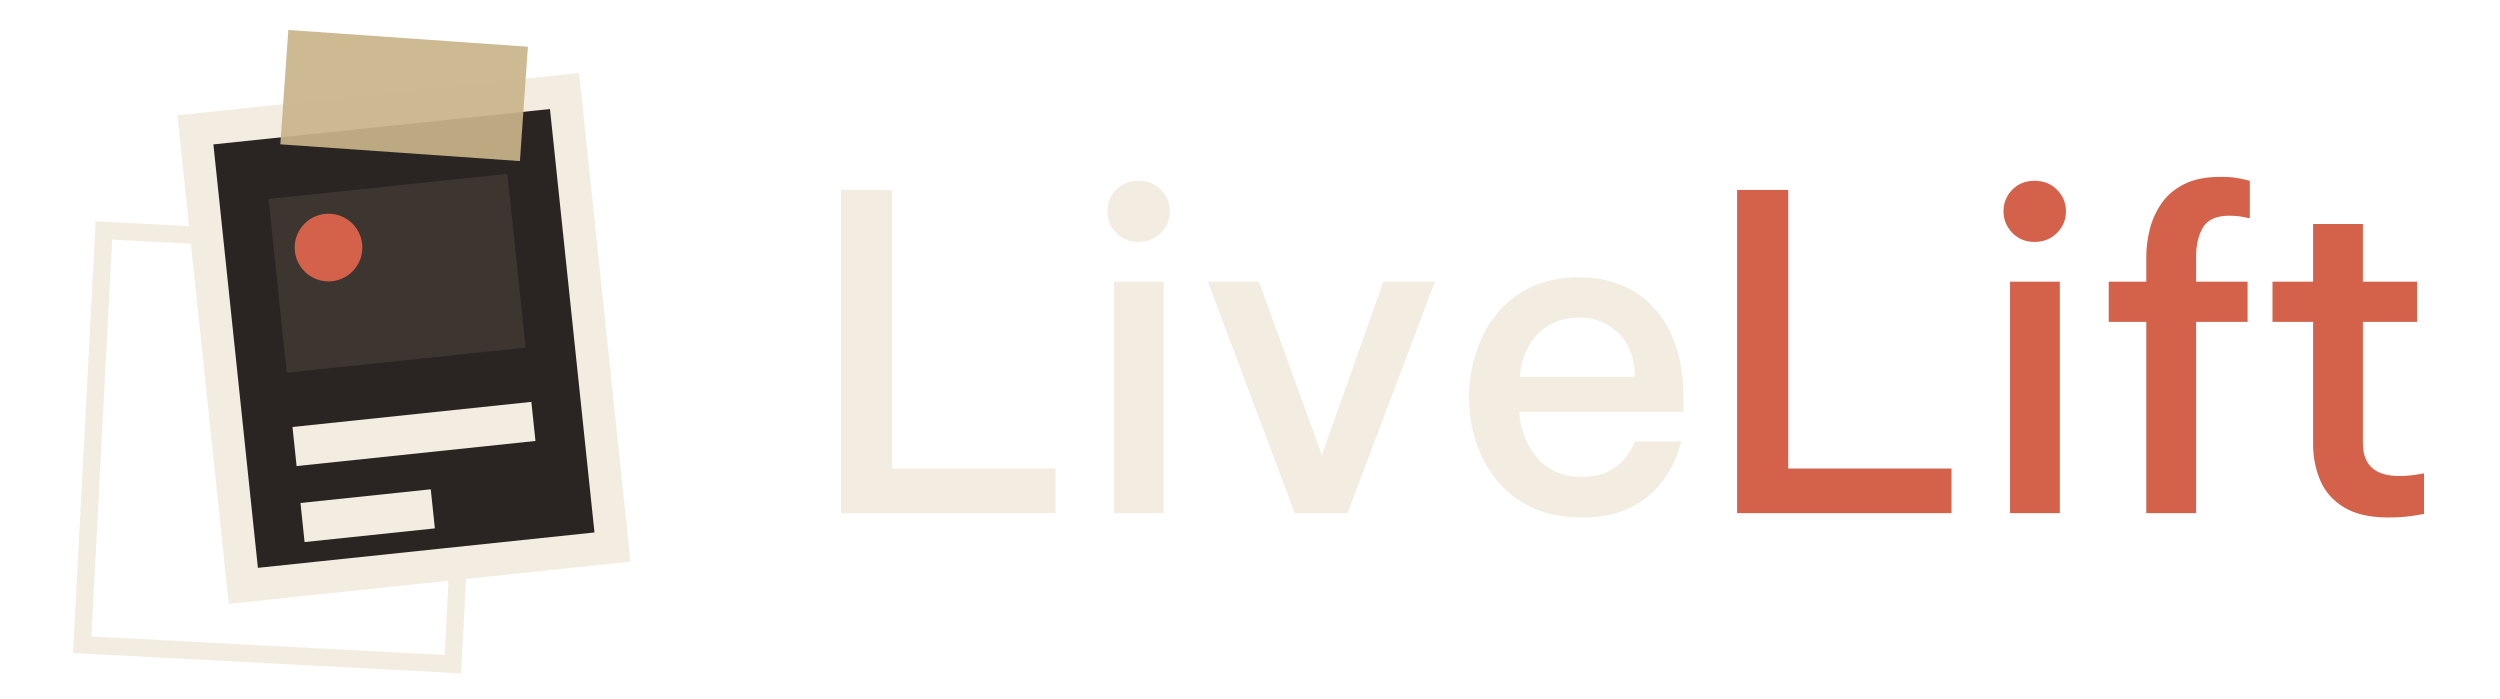
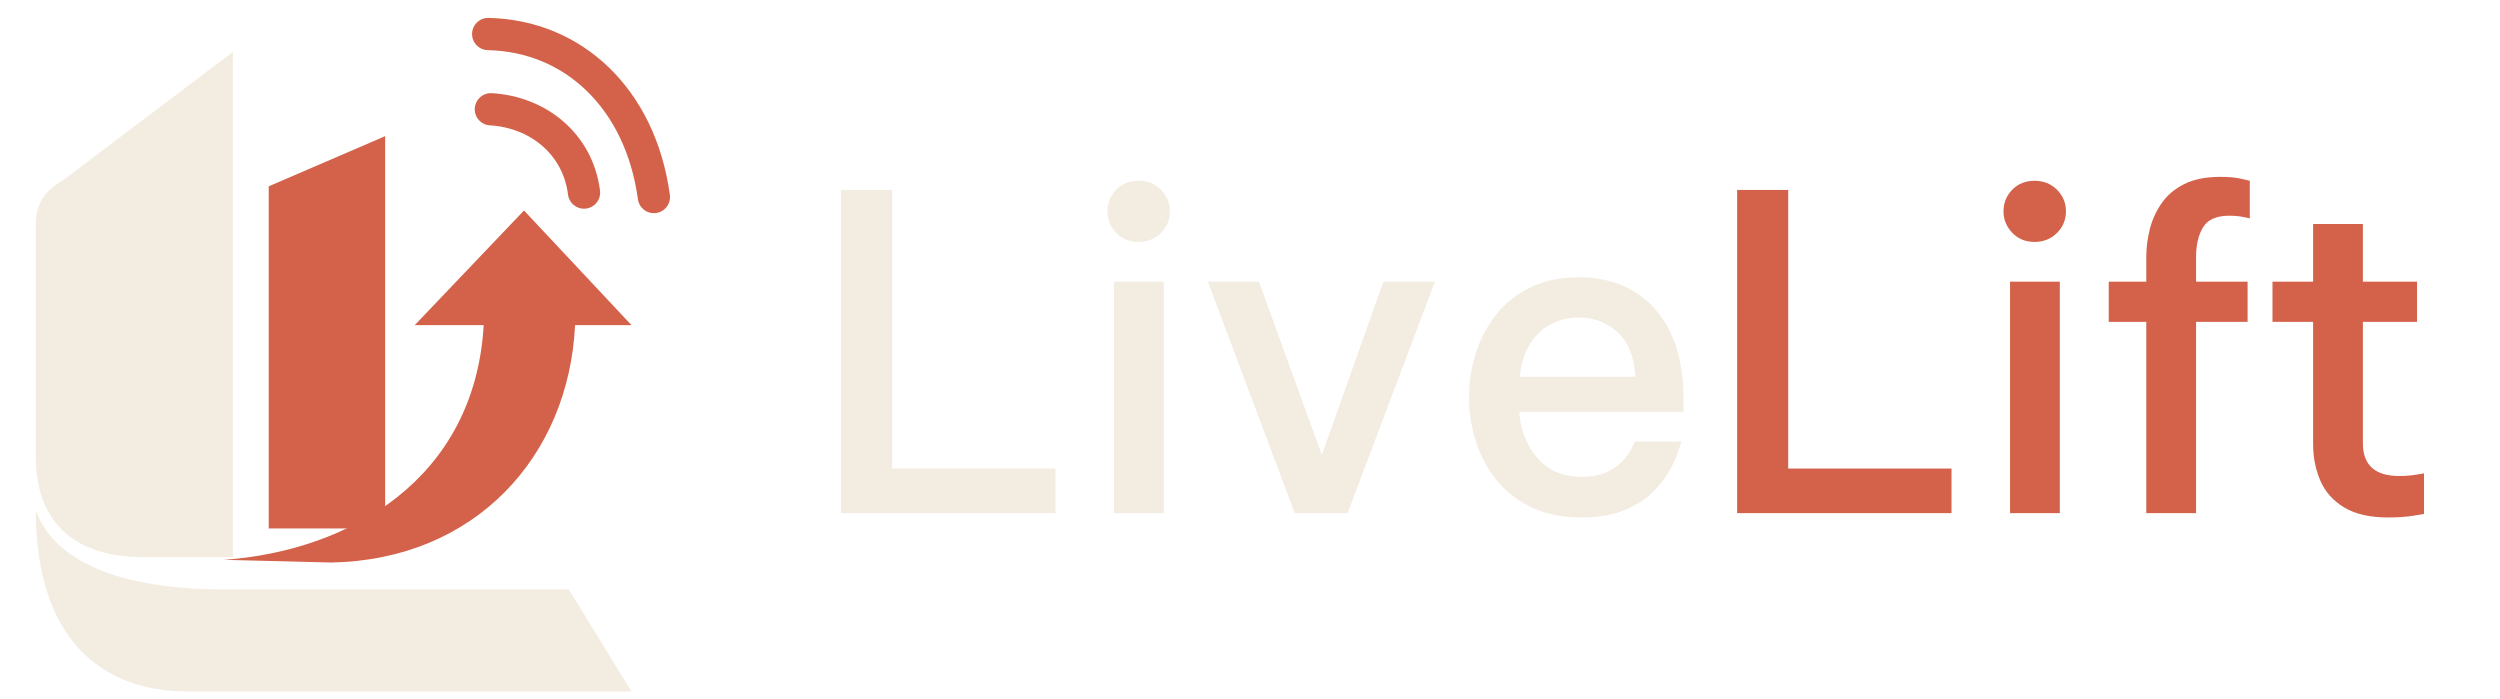
<svg xmlns="http://www.w3.org/2000/svg" viewBox="0 0 229 64" width="229" height="64" role="img" aria-label="LiveLift">
-   <rect x="8.5" y="22" width="34" height="38" fill="none" stroke="#F3ECE1" stroke-width="1.6" transform="rotate(3 26 41)" />
-   <g transform="rotate(-6 37 31)">
-     <rect x="20" y="10" width="34" height="42" fill="#2A2522" stroke="#F3ECE1" stroke-width="3" />
-     <rect x="26" y="17" width="22" height="16" fill="#3D352F" />
-     <circle cx="31" cy="22" r="3.1" fill="#D4624A" />
-     <rect x="26" y="38" width="22" height="3.6" fill="#F3ECE1" />
-     <rect x="26" y="45" width="12" height="3.6" fill="#F3ECE1" />
+   <g transform="translate(-22.154 -15.590) scale(0.08205)">
+     <path d="M530 248 V812 H430 C350 812 310 770 310 700 V440 C310 415 322 402 342 390 Z" fill="#F3ECE1" />
+     <path d="M310 760 C310 900 380 962 480 962 H975 L905 848 H520 C400 848 330 815 310 760 Z" fill="#F3ECE1" />
+     <path d="M700 342 V780 H570 V398 Z" fill="#D4624A" />
+     <path d="M520 815 C660 805 800 725 810 553 L733 553 L855 425 L975 553 L912 553 C905 700 800 815 640 818 Z" fill="#D4624A" />
+     <path d="M815 228 C910 230 985 300 1000 410" fill="none" stroke="#D4624A" stroke-width="36" stroke-linecap="round" />
+     <path d="M818 312 C870 315 915 350 922 405" fill="none" stroke="#D4624A" stroke-width="36" stroke-linecap="round" />
  </g>
-   <rect x="26" y="3.5" width="22" height="10.5" fill="#C9B48A" opacity="0.92" transform="rotate(4 37 9)" />
  <path d="M77.04 47.0V17.4H81.72V42.92H96.68V47.0Z M104.28 22.16Q103.04 22.16 102.24 21.32Q101.44 20.48 101.44 19.36Q101.44 18.2 102.24 17.38Q103.04 16.56 104.28 16.56Q105.52 16.56 106.34 17.38Q107.16 18.2 107.16 19.36Q107.16 20.52 106.34 21.34Q105.52 22.16 104.28 22.16ZM102.04 47.0V25.8H106.6V47.0Z M118.6 47.0 110.64 25.8H115.32L121.08 41.68L126.72 25.8H131.44L123.44 47.0Z M144.88 47.4Q142.2 47.4 140.26 46.46Q138.32 45.52 137.06 43.94Q135.8 42.36 135.18 40.4Q134.56 38.44 134.56 36.4Q134.56 34.4 135.16 32.44Q135.76 30.48 137.0 28.88Q138.24 27.28 140.16 26.34Q142.08 25.4 144.68 25.4Q147.48 25.4 149.62 26.66Q151.76 27.92 152.98 30.38Q154.2 32.84 154.2 36.48V37.72H139.16Q139.32 40.16 140.8 41.92Q142.28 43.68 144.88 43.68Q146.36 43.68 147.32 43.18Q148.28 42.68 148.8 42.04Q149.32 41.4 149.54 40.92Q149.76 40.44 149.76 40.44H154.0Q154.0 40.44 153.8 41.14Q153.6 41.84 153.06 42.88Q152.52 43.92 151.52 44.96Q150.52 46.0 148.88 46.7Q147.24 47.4 144.88 47.4ZM139.2 34.52H149.8Q149.64 31.72 148.14 30.4Q146.64 29.08 144.64 29.08Q142.4 29.08 140.92 30.54Q139.44 32.0 139.2 34.52Z" fill="#F3ECE1" />
  <path d="M159.12 47.0V17.4H163.8V42.92H178.76V47.0Z M186.36 22.16Q185.12 22.16 184.32 21.32Q183.52 20.48 183.52 19.36Q183.52 18.2 184.32 17.38Q185.12 16.56 186.36 16.56Q187.6 16.56 188.42 17.38Q189.24 18.2 189.24 19.36Q189.24 20.52 188.42 21.34Q187.6 22.16 186.36 22.16ZM184.12 47.0V25.8H188.68V47.0Z M196.6 47.0V29.48H193.16V25.8H196.6V23.52Q196.6 22.28 196.92 21.0Q197.24 19.72 198.0 18.62Q198.76 17.52 200.08 16.86Q201.4 16.2 203.4 16.2Q204.56 16.2 205.32 16.38Q206.08 16.56 206.08 16.56V20.0Q206.08 20.0 205.5 19.88Q204.92 19.76 204.2 19.76Q202.44 19.76 201.8 20.82Q201.16 21.88 201.16 23.52V25.8H205.88V29.48H201.16V47.0Z M218.76 47.4Q216.24 47.4 214.72 46.48Q213.2 45.56 212.54 44.02Q211.88 42.48 211.88 40.68V29.48H208.16V25.8H211.88V20.52H216.44V25.8H221.4V29.48H216.44V40.6Q216.44 43.6 219.76 43.6Q220.6 43.6 221.32 43.48Q222.04 43.36 222.04 43.36V47.08Q222.04 47.08 221.06 47.24Q220.08 47.4 218.76 47.4Z" fill="#D4624A" />
</svg>
